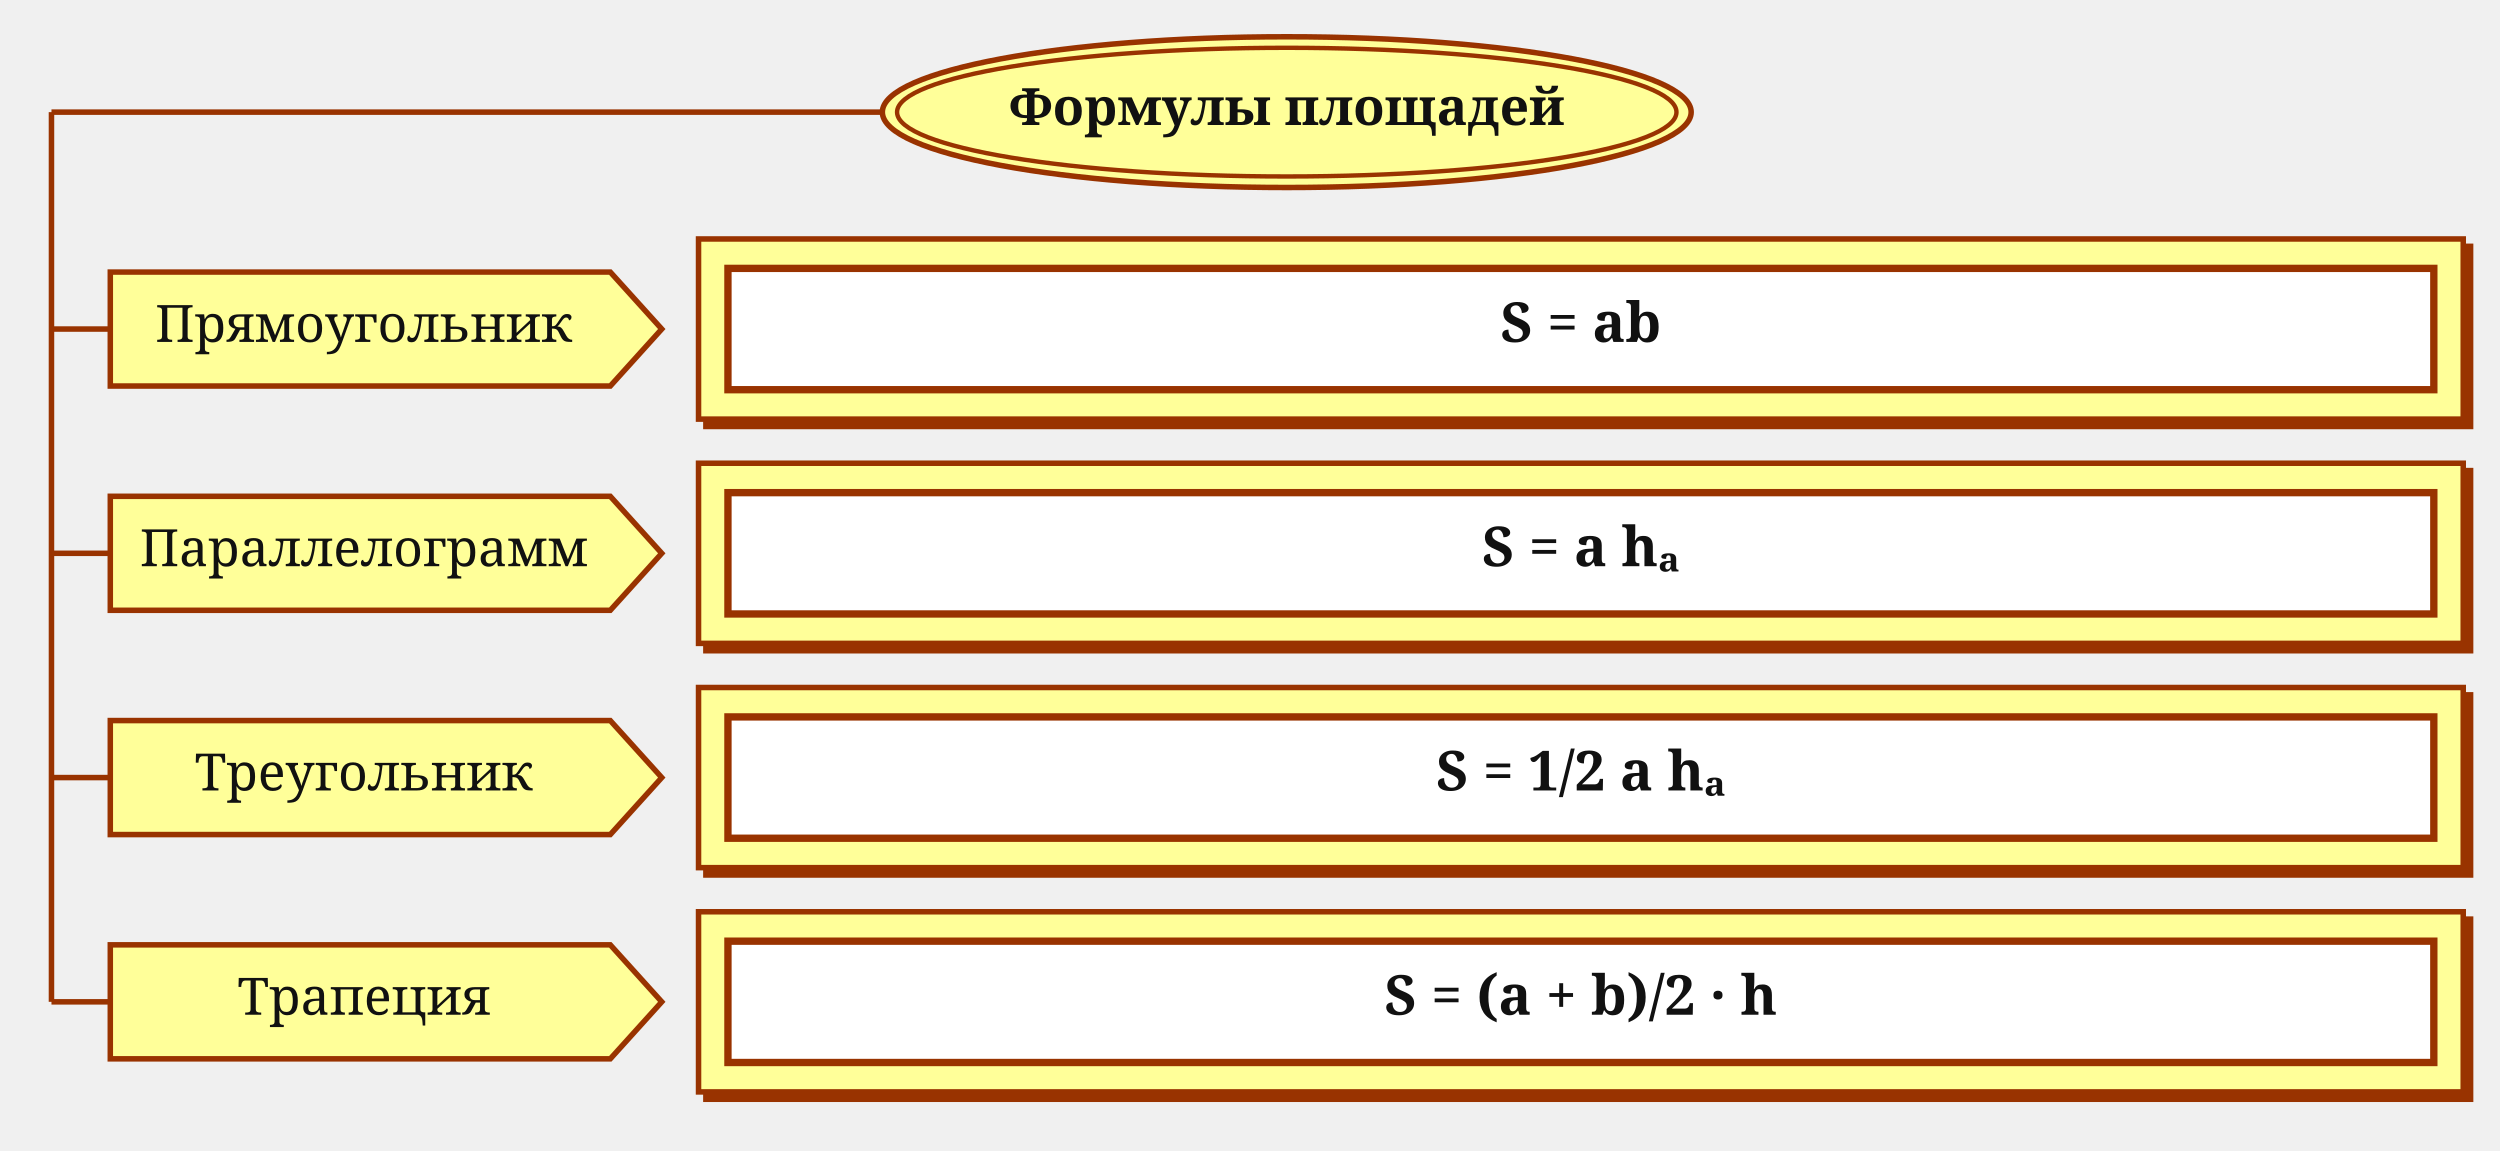
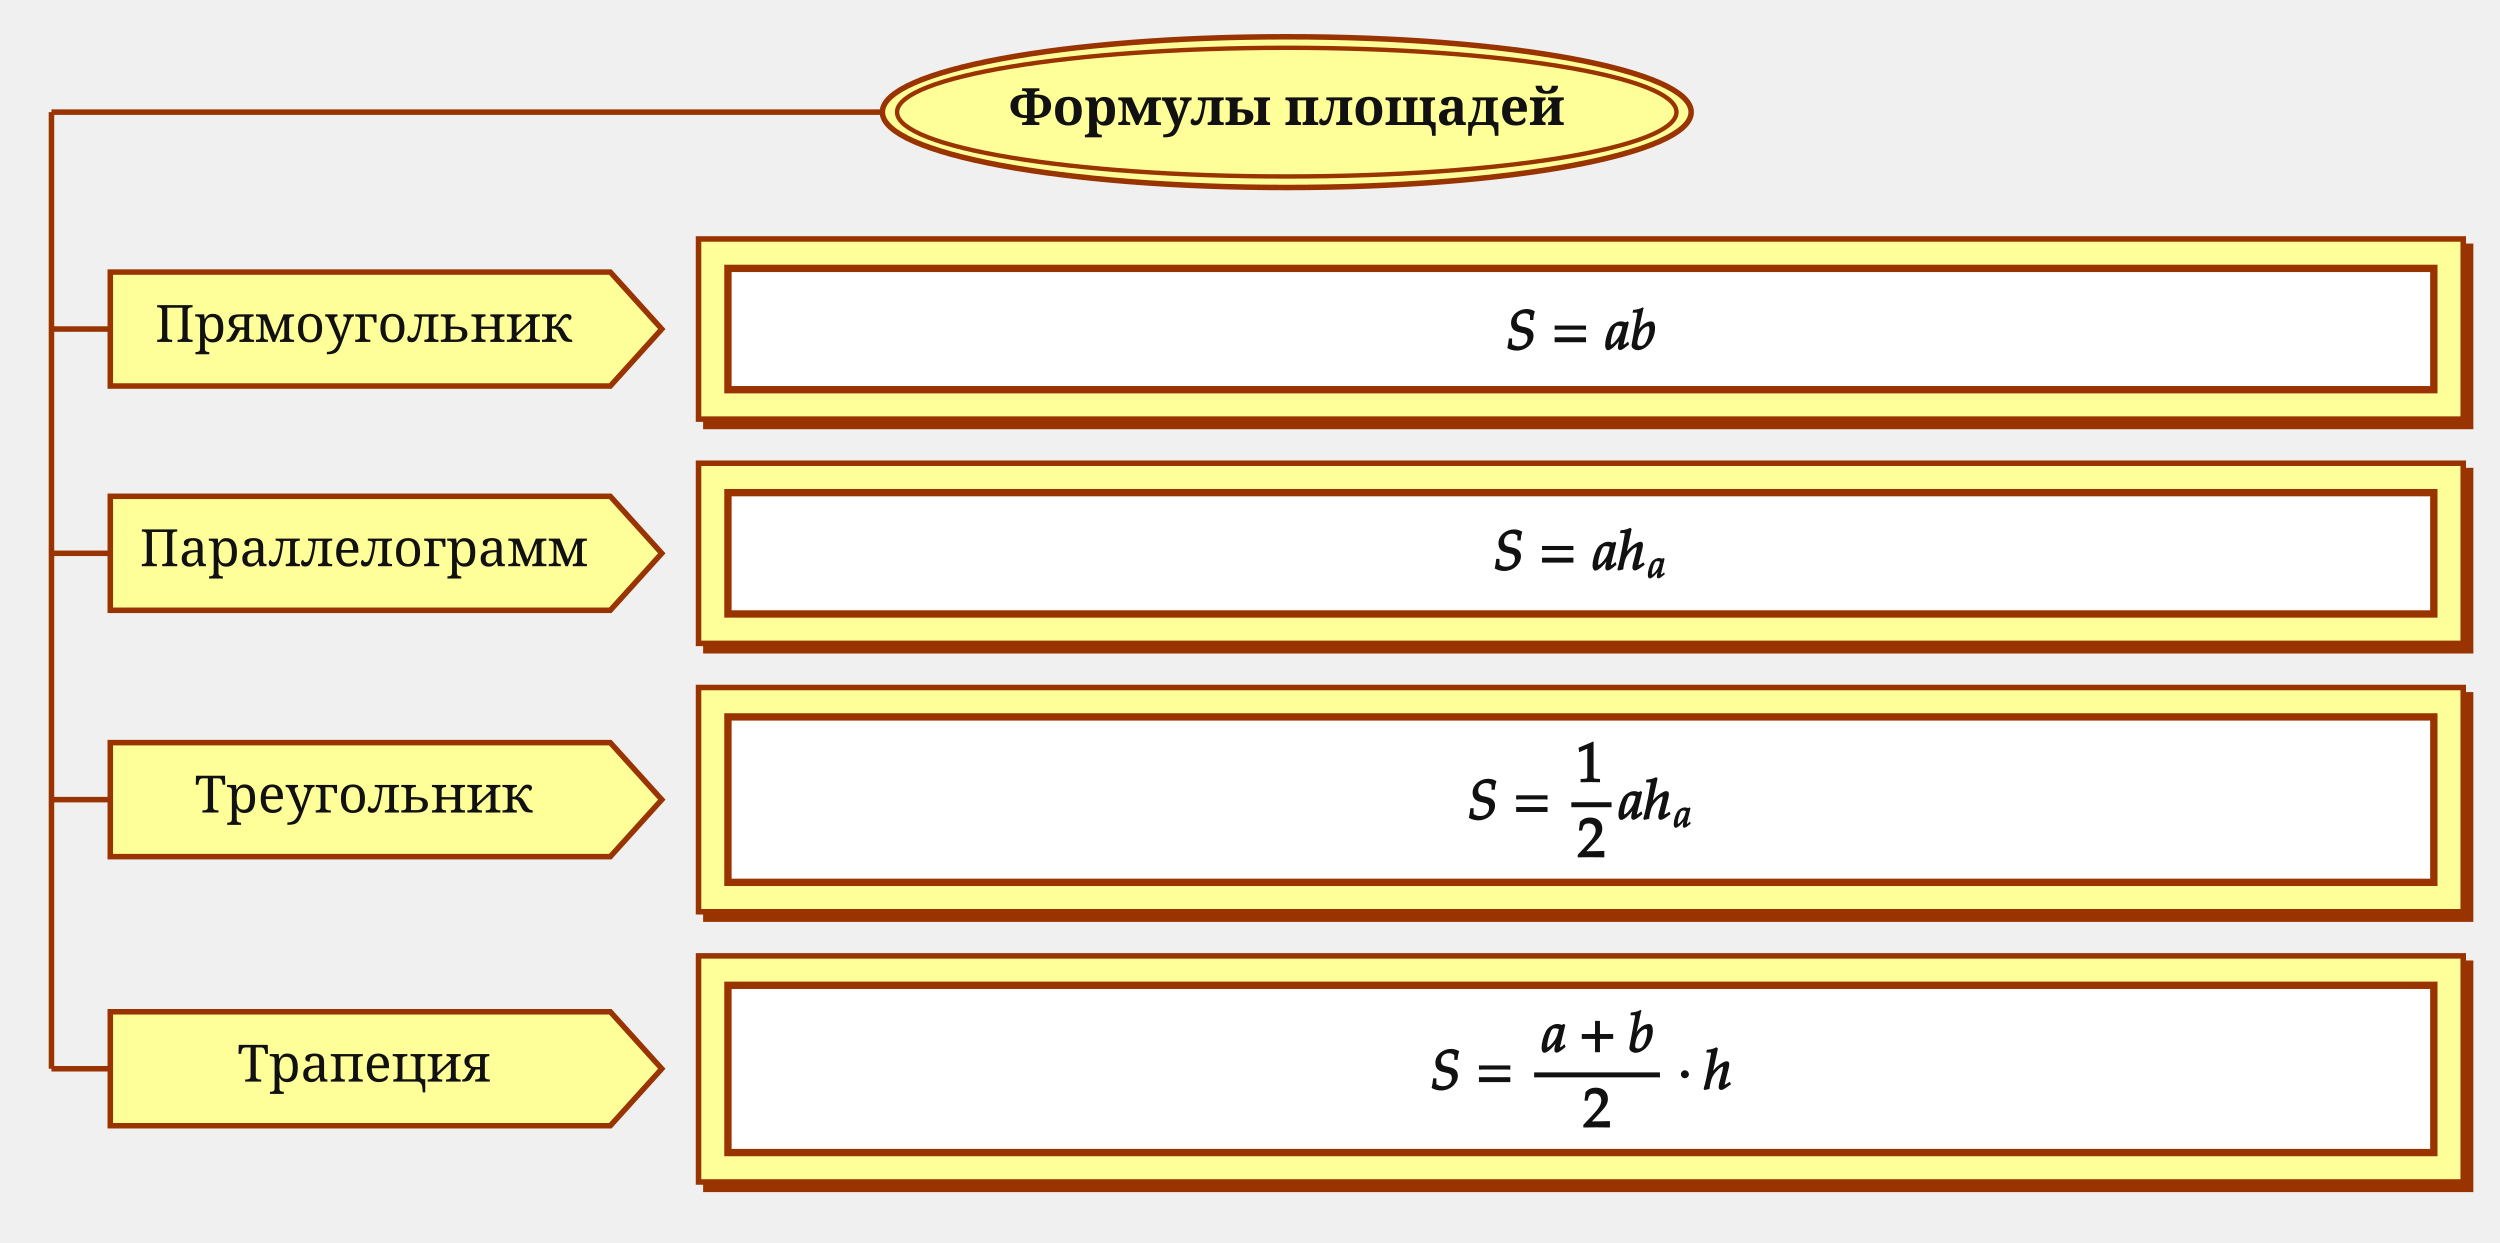
- <svg xmlns="http://www.w3.org/2000/svg" width="680" height="313" viewBox="0 0 680 313" font-family="PT Serif, serif">
+ <svg xmlns="http://www.w3.org/2000/svg" width="680" height="338" viewBox="0 0 680 338" font-family="PT Serif, serif">
  <g transform="translate(0.0,0.0)">
-     <line x1="14.0" y1="30.5" x2="14.0" y2="272.5" stroke="#993300" stroke-width="1.5" />
+     <line x1="14.0" y1="30.5" x2="14.0" y2="290.7" stroke="#993300" stroke-width="1.5" />
    <ellipse cx="350.0" cy="30.5" rx="110.0" ry="20.5" fill="#FFFF99" stroke="#993300" stroke-width="1.5" />
    <ellipse cx="350.0" cy="30.5" rx="106.0" ry="17.5" fill="none" stroke="#993300" stroke-width="1.2" />
    <text x="350.0" y="34.0" font-size="14" text-anchor="middle" font-weight="bold" fill="#111">Формулы площадей</text>
    <line x1="14.0" y1="30.5" x2="240.0" y2="30.5" stroke="#993300" stroke-width="1.5" />
    <path d="M30.0,74.0H166.0L180.0,89.5L166.0,105.0H30.0Z" fill="#FFFF99" stroke="#993300" stroke-width="1.5" />
    <text x="99.0" y="93.0" font-size="14" text-anchor="middle" fill="#111">Прямоугольник</text>
    <g class="memo">
      <rect x="192.0" y="67.0" width="480.0" height="49.0" rx="0" fill="#993300" stroke="#993300" stroke-width="1.5" />
      <rect x="190.0" y="65.0" width="480.0" height="49.0" rx="0" fill="#FFFF99" stroke="#993300" stroke-width="1.5" />
      <g class="memo-t">
        <rect x="198.0" y="73.0" width="464.0" height="33.0" rx="0" fill="#fff" stroke="#993300" stroke-width="2" />
-         <text x="430.0" y="93.0" font-size="15" text-anchor="middle" font-weight="bold" fill="#111">S = ab</text>
+         <svg x="409.62" y="83.87" width="40.76" height="11.27" viewBox="0 -733 2717.6 751" overflow="visible" color="#111">
+           <g stroke="currentColor" fill="currentColor" stroke-width="30" transform="scale(1,-1)">
+             <path d="M108 471C108 386 146 339 230 319L325 296C379 283 406 248 406 191C406 96 335 30 232 30C178 30 140 42 96 73L96 172L66 172C60 117 53 72 42 20C91-5 144-18 197-18C352-18 485 99 485 234C485 313 442 355 341 377L276 391C210 405 180 442 180 508C180 595 247 658 339 658C388 658 421 645 451 613L451 537L481 537C485 591 492 629 506 672C461 696 421 706 374 706C250 706 108 614 108 471Z" />
+             <g transform="translate(832.8,0)">
+               <path d="M604 347L604 406L65 406L65 347M604 134L604 193L65 193L65 134Z" />
+             </g>
+             <g transform="translate(1778.6,0)">
+               <path d="M302 204L273 77C269 60 267 42 267 26C267 4 276-9 291-9C314-9 355 17 437 85L430 106C406 86 377 59 355 59C346 59 340 68 340 82C340 87 340 90 341 93L433 472L423 481L390 463C349 478 332 482 305 482C277 482 257 477 230 464C168 433 135 403 110 354C66 265 35 145 35 67C35 23 50-11 69-11C106-11 186 41 302 204M350 414C328 305 309 253 275 201C218 117 157 59 125 59C113 59 107 72 107 99C107 163 135 280 170 360C194 415 217 433 265 433C288 433 306 429 350 414Z" />
+             </g>
+             <g transform="translate(2255.6,0)">
+               <path d="M235 722L223 733C171 707 135 698 63 691L59 670L107 670C131 670 141 663 141 646C141 639 140 628 139 622L38 71C37 68 37 64 37 61C37 22 85-11 140-11C177-11 228 8 271 39C367 107 433 244 433 376C433 414 424 453 412 468C405 477 392 482 377 482C353 482 323 474 295 460C244 433 211 403 149 324M322 424C348 424 361 401 361 352C361 288 340 202 310 137C277 68 237 36 183 36C137 36 112 59 112 101C112 135 127 276 208 361C241 395 293 424 322 424Z" />
+             </g>
+           </g>
+         </svg>
      </g>
    </g>
    <line x1="14.0" y1="89.5" x2="30.0" y2="89.5" stroke="#993300" stroke-width="1.5" />
    <path d="M30.0,135.0H166.0L180.0,150.5L166.0,166.0H30.0Z" fill="#FFFF99" stroke="#993300" stroke-width="1.5" />
    <text x="99.0" y="154.0" font-size="14" text-anchor="middle" fill="#111">Параллелограмм</text>
    <g class="memo">
      <rect x="192.0" y="128.0" width="480.0" height="49.0" rx="0" fill="#993300" stroke="#993300" stroke-width="1.5" />
      <rect x="190.0" y="126.0" width="480.0" height="49.0" rx="0" fill="#FFFF99" stroke="#993300" stroke-width="1.5" />
      <g class="memo-t">
        <rect x="198.0" y="134.0" width="464.0" height="33.0" rx="0" fill="#fff" stroke="#993300" stroke-width="2" />
-         <text x="430.0" y="154.0" font-size="15" text-anchor="middle" font-weight="bold" fill="#111">S = a hₐ</text>
+         <svg x="406.19" y="143.82" width="47.62" height="13.36" viewBox="0 -733 3174.8 890.8" overflow="visible" color="#111">
+           <g stroke="currentColor" fill="currentColor" stroke-width="30" transform="scale(1,-1)">
+             <path d="M108 471C108 386 146 339 230 319L325 296C379 283 406 248 406 191C406 96 335 30 232 30C178 30 140 42 96 73L96 172L66 172C60 117 53 72 42 20C91-5 144-18 197-18C352-18 485 99 485 234C485 313 442 355 341 377L276 391C210 405 180 442 180 508C180 595 247 658 339 658C388 658 421 645 451 613L451 537L481 537C485 591 492 629 506 672C461 696 421 706 374 706C250 706 108 614 108 471Z" />
+             <g transform="translate(832.8,0)">
+               <path d="M604 347L604 406L65 406L65 347M604 134L604 193L65 193L65 134Z" />
+             </g>
+             <g transform="translate(1778.6,0)">
+               <path d="M302 204L273 77C269 60 267 42 267 26C267 4 276-9 291-9C314-9 355 17 437 85L430 106C406 86 377 59 355 59C346 59 340 68 340 82C340 87 340 90 341 93L433 472L423 481L390 463C349 478 332 482 305 482C277 482 257 477 230 464C168 433 135 403 110 354C66 265 35 145 35 67C35 23 50-11 69-11C106-11 186 41 302 204M350 414C328 305 309 253 275 201C218 117 157 59 125 59C113 59 107 72 107 99C107 163 135 280 170 360C194 415 217 433 265 433C288 433 306 429 350 414Z" />
+             </g>
+             <g transform="translate(2255.6,0)">
+               <path d="M236 722L224 733C179 711 138 697 64 691L60 670L108 670C126 670 142 667 142 647C142 641 142 632 140 622L98 388C78 272 36 80 10 2L17-9L86 7C94 64 108 164 148 236C193 317 296 414 338 414C349 414 360 407 360 393C360 375 355 342 345 303L294 107C288 85 281 55 281 31C281 6 291-9 312-9C344-9 412 41 471 85L461 103L435 86C412 71 386 56 374 56C367 56 361 65 361 76C361 88 364 101 368 116L432 372C438 398 443 423 443 447C443 464 437 482 411 482C376 482 299 437 231 374C198 343 172 308 144 273L140 275Z" />
+               <g transform="translate(532,-150) scale(0.707)">
+                 <path d="M302 204L273 77C269 60 267 42 267 26C267 4 276-9 291-9C314-9 355 17 437 85L430 106C406 86 377 59 355 59C346 59 340 68 340 82C340 87 340 90 341 93L433 472L423 481L390 463C349 478 332 482 305 482C277 482 257 477 230 464C168 433 135 403 110 354C66 265 35 145 35 67C35 23 50-11 69-11C106-11 186 41 302 204M350 414C328 305 309 253 275 201C218 117 157 59 125 59C113 59 107 72 107 99C107 163 135 280 170 360C194 415 217 433 265 433C288 433 306 429 350 414Z" />
+               </g>
+             </g>
+           </g>
+         </svg>
      </g>
    </g>
    <line x1="14.0" y1="150.5" x2="30.0" y2="150.5" stroke="#993300" stroke-width="1.5" />
-     <path d="M30.0,196.0H166.0L180.0,211.5L166.0,227.0H30.0Z" fill="#FFFF99" stroke="#993300" stroke-width="1.5" />
-     <text x="99.0" y="215.0" font-size="14" text-anchor="middle" fill="#111">Треугольник</text>
+     <path d="M30.0,202.0H166.0L180.0,217.5L166.0,233.0H30.0Z" fill="#FFFF99" stroke="#993300" stroke-width="1.5" />
+     <text x="99.0" y="221.0" font-size="14" text-anchor="middle" fill="#111">Треугольник</text>
    <g class="memo">
-       <rect x="192.0" y="189.0" width="480.0" height="49.0" rx="0" fill="#993300" stroke="#993300" stroke-width="1.5" />
-       <rect x="190.0" y="187.0" width="480.0" height="49.0" rx="0" fill="#FFFF99" stroke="#993300" stroke-width="1.5" />
+       <rect x="192.0" y="189.0" width="480.0" height="61.0" rx="0" fill="#993300" stroke="#993300" stroke-width="1.5" />
+       <rect x="190.0" y="187.0" width="480.0" height="61.0" rx="0" fill="#FFFF99" stroke="#993300" stroke-width="1.5" />
      <g class="memo-t">
-         <rect x="198.0" y="195.0" width="464.0" height="33.0" rx="0" fill="#fff" stroke="#993300" stroke-width="2" />
-         <text x="430.0" y="215.0" font-size="15" text-anchor="middle" font-weight="bold" fill="#111">S = 1/2 a hₐ</text>
+         <rect x="198.0" y="195.0" width="464.0" height="45.0" rx="0" fill="#fff" stroke="#993300" stroke-width="2" />
+         <svg x="399.15" y="202.00" width="61.71" height="30.97" viewBox="0 -1376 4113.8 2065" overflow="visible" color="#111">
+           <g stroke="currentColor" fill="currentColor" stroke-width="30" transform="scale(1,-1)">
+             <path d="M108 471C108 386 146 339 230 319L325 296C379 283 406 248 406 191C406 96 335 30 232 30C178 30 140 42 96 73L96 172L66 172C60 117 53 72 42 20C91-5 144-18 197-18C352-18 485 99 485 234C485 313 442 355 341 377L276 391C210 405 180 442 180 508C180 595 247 658 339 658C388 658 421 645 451 613L451 537L481 537C485 591 492 629 506 672C461 696 421 706 374 706C250 706 108 614 108 471Z" />
+             <g transform="translate(832.8,0)">
+               <path d="M604 347L604 406L65 406L65 347M604 134L604 193L65 193L65 134Z" />
+             </g>
+             <g transform="translate(1778.6,0)">
+               <g transform="translate(248,676)">
+                 <path d="M362-3L362 27L310 30C255 33 245 44 245 96L245 700L4 598L11 548L161 614L161 96C161 44 150 33 96 30L40 27L40-3C194 0 194 0 205 0C236 0 346-3 362-3Z" />
+               </g>
+               <g transform="translate(220,-686)">
+                 <path d="M16 23L16-3C203-3 203 0 239 0C275 0 275-3 468-3L468 82C353 77 307 81 122 77L304 270C401 373 431 428 431 503C431 618 353 689 226 689C154 689 105 669 56 619L39 483L68 483L81 529C97 587 133 612 200 612C286 612 341 558 341 473C341 398 299 324 186 204Z" />
+               </g>
+               <rect width="699" height="60" x="120" y="220" />
+             </g>
+             <g transform="translate(2717.6,0)">
+               <path d="M302 204L273 77C269 60 267 42 267 26C267 4 276-9 291-9C314-9 355 17 437 85L430 106C406 86 377 59 355 59C346 59 340 68 340 82C340 87 340 90 341 93L433 472L423 481L390 463C349 478 332 482 305 482C277 482 257 477 230 464C168 433 135 403 110 354C66 265 35 145 35 67C35 23 50-11 69-11C106-11 186 41 302 204M350 414C328 305 309 253 275 201C218 117 157 59 125 59C113 59 107 72 107 99C107 163 135 280 170 360C194 415 217 433 265 433C288 433 306 429 350 414Z" />
+             </g>
+             <g transform="translate(3194.6,0)">
+               <path d="M236 722L224 733C179 711 138 697 64 691L60 670L108 670C126 670 142 667 142 647C142 641 142 632 140 622L98 388C78 272 36 80 10 2L17-9L86 7C94 64 108 164 148 236C193 317 296 414 338 414C349 414 360 407 360 393C360 375 355 342 345 303L294 107C288 85 281 55 281 31C281 6 291-9 312-9C344-9 412 41 471 85L461 103L435 86C412 71 386 56 374 56C367 56 361 65 361 76C361 88 364 101 368 116L432 372C438 398 443 423 443 447C443 464 437 482 411 482C376 482 299 437 231 374C198 343 172 308 144 273L140 275Z" />
+               <g transform="translate(532,-150) scale(0.707)">
+                 <path d="M302 204L273 77C269 60 267 42 267 26C267 4 276-9 291-9C314-9 355 17 437 85L430 106C406 86 377 59 355 59C346 59 340 68 340 82C340 87 340 90 341 93L433 472L423 481L390 463C349 478 332 482 305 482C277 482 257 477 230 464C168 433 135 403 110 354C66 265 35 145 35 67C35 23 50-11 69-11C106-11 186 41 302 204M350 414C328 305 309 253 275 201C218 117 157 59 125 59C113 59 107 72 107 99C107 163 135 280 170 360C194 415 217 433 265 433C288 433 306 429 350 414Z" />
+               </g>
+             </g>
+           </g>
+         </svg>
      </g>
    </g>
-     <line x1="14.0" y1="211.5" x2="30.0" y2="211.5" stroke="#993300" stroke-width="1.5" />
-     <path d="M30.0,257.0H166.0L180.0,272.5L166.0,288.0H30.0Z" fill="#FFFF99" stroke="#993300" stroke-width="1.5" />
-     <text x="99.0" y="276.0" font-size="14" text-anchor="middle" fill="#111">Трапеция</text>
+     <line x1="14.0" y1="217.5" x2="30.0" y2="217.5" stroke="#993300" stroke-width="1.5" />
+     <path d="M30.0,275.2H166.0L180.0,290.7L166.0,306.2H30.0Z" fill="#FFFF99" stroke="#993300" stroke-width="1.5" />
+     <text x="99.0" y="294.2" font-size="14" text-anchor="middle" fill="#111">Трапеция</text>
    <g class="memo">
-       <rect x="192.0" y="250.0" width="480.0" height="49.0" rx="0" fill="#993300" stroke="#993300" stroke-width="1.5" />
-       <rect x="190.0" y="248.0" width="480.0" height="49.0" rx="0" fill="#FFFF99" stroke="#993300" stroke-width="1.5" />
+       <rect x="192.0" y="262.0" width="480.0" height="61.5" rx="0" fill="#993300" stroke="#993300" stroke-width="1.5" />
+       <rect x="190.0" y="260.0" width="480.0" height="61.5" rx="0" fill="#FFFF99" stroke="#993300" stroke-width="1.5" />
      <g class="memo-t">
-         <rect x="198.0" y="256.0" width="464.0" height="33.0" rx="0" fill="#fff" stroke="#993300" stroke-width="2" />
-         <text x="430.0" y="276.0" font-size="15" text-anchor="middle" font-weight="bold" fill="#111">S = (a + b)/2 · h</text>
+         <rect x="198.0" y="268.0" width="464.0" height="45.5" rx="0" fill="#fff" stroke="#993300" stroke-width="2" />
+         <svg x="389.03" y="274.98" width="81.94" height="31.47" viewBox="0 -1409 5462.4 2098" overflow="visible" color="#111">
+           <g stroke="currentColor" fill="currentColor" stroke-width="30" transform="scale(1,-1)">
+             <path d="M108 471C108 386 146 339 230 319L325 296C379 283 406 248 406 191C406 96 335 30 232 30C178 30 140 42 96 73L96 172L66 172C60 117 53 72 42 20C91-5 144-18 197-18C352-18 485 99 485 234C485 313 442 355 341 377L276 391C210 405 180 442 180 508C180 595 247 658 339 658C388 658 421 645 451 613L451 537L481 537C485 591 492 629 506 672C461 696 421 706 374 706C250 706 108 614 108 471Z" />
+             <g transform="translate(832.8,0)">
+               <path d="M604 347L604 406L65 406L65 347M604 134L604 193L65 193L65 134Z" />
+             </g>
+             <g transform="translate(1778.6,0)">
+               <g transform="translate(220,676)">
+                 <path d="M302 204L273 77C269 60 267 42 267 26C267 4 276-9 291-9C314-9 355 17 437 85L430 106C406 86 377 59 355 59C346 59 340 68 340 82C340 87 340 90 341 93L433 472L423 481L390 463C349 478 332 482 305 482C277 482 257 477 230 464C168 433 135 403 110 354C66 265 35 145 35 67C35 23 50-11 69-11C106-11 186 41 302 204M350 414C328 305 309 253 275 201C218 117 157 59 125 59C113 59 107 72 107 99C107 163 135 280 170 360C194 415 217 433 265 433C288 433 306 429 350 414Z" />
+                 <g transform="translate(699.2,0)">
+                   <path d="M604 241L604 300L364 300L364 538L305 538L305 300L65 300L65 241L305 241L305 0L364 0L364 241Z" />
+                 </g>
+                 <g transform="translate(1589.4,0)">
+                   <path d="M235 722L223 733C171 707 135 698 63 691L59 670L107 670C131 670 141 663 141 646C141 639 140 628 139 622L38 71C37 68 37 64 37 61C37 22 85-11 140-11C177-11 228 8 271 39C367 107 433 244 433 376C433 414 424 453 412 468C405 477 392 482 377 482C353 482 323 474 295 460C244 433 211 403 149 324M322 424C348 424 361 401 361 352C361 288 340 202 310 137C277 68 237 36 183 36C137 36 112 59 112 101C112 135 127 276 208 361C241 395 293 424 322 424Z" />
+                 </g>
+               </g>
+               <g transform="translate(996.2,-686)">
+                 <path d="M16 23L16-3C203-3 203 0 239 0C275 0 275-3 468-3L468 82C353 77 307 81 122 77L304 270C401 373 431 428 431 503C431 618 353 689 226 689C154 689 105 669 56 619L39 483L68 483L81 529C97 587 133 612 200 612C286 612 341 558 341 473C341 398 299 324 186 204Z" />
+               </g>
+               <rect width="2251.4" height="60" x="120" y="220" />
+             </g>
+             <g transform="translate(4492.2,0)">
+               <path d="M124 319C94 319 67 291 67 261C67 231 94 203 123 203C155 203 183 230 183 260C183 291 155 319 124 319Z" />
+             </g>
+             <g transform="translate(4963.4,0)">
+               <path d="M236 722L224 733C179 711 138 697 64 691L60 670L108 670C126 670 142 667 142 647C142 641 142 632 140 622L98 388C78 272 36 80 10 2L17-9L86 7C94 64 108 164 148 236C193 317 296 414 338 414C349 414 360 407 360 393C360 375 355 342 345 303L294 107C288 85 281 55 281 31C281 6 291-9 312-9C344-9 412 41 471 85L461 103L435 86C412 71 386 56 374 56C367 56 361 65 361 76C361 88 364 101 368 116L432 372C438 398 443 423 443 447C443 464 437 482 411 482C376 482 299 437 231 374C198 343 172 308 144 273L140 275Z" />
+             </g>
+           </g>
+         </svg>
      </g>
    </g>
-     <line x1="14.0" y1="272.5" x2="30.0" y2="272.5" stroke="#993300" stroke-width="1.5" />
+     <line x1="14.0" y1="290.7" x2="30.0" y2="290.7" stroke="#993300" stroke-width="1.5" />
  </g>
</svg>
